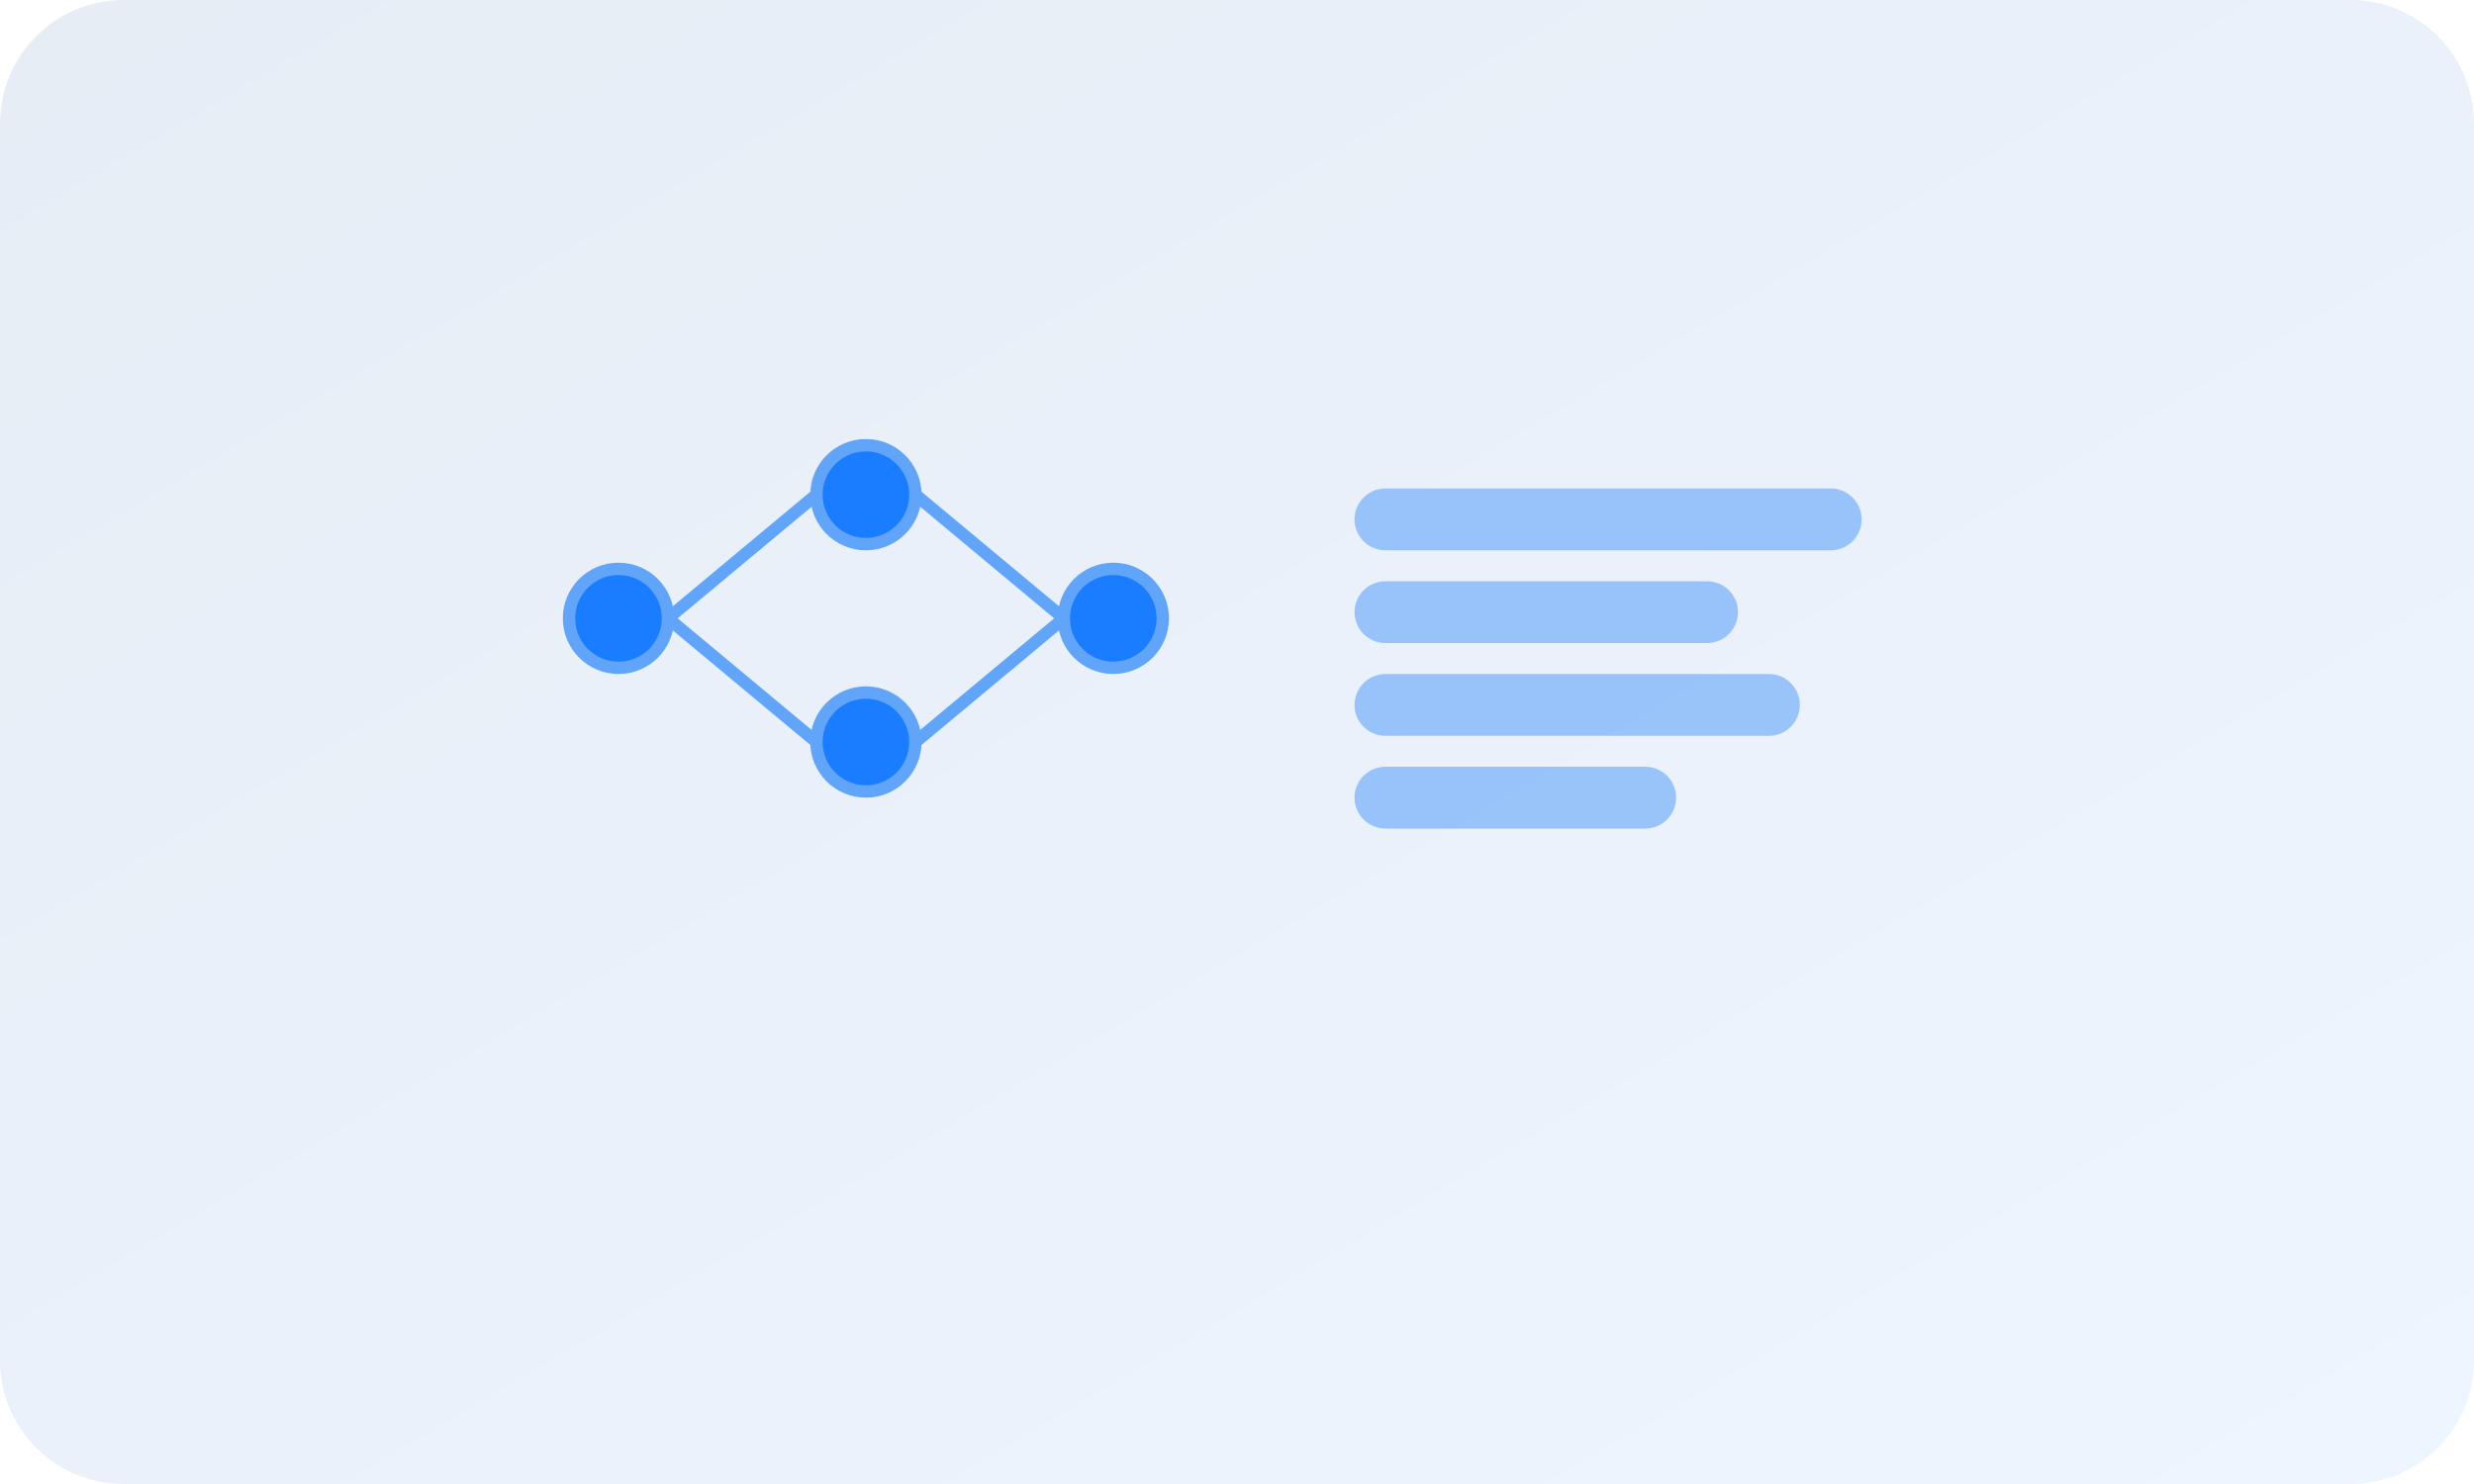
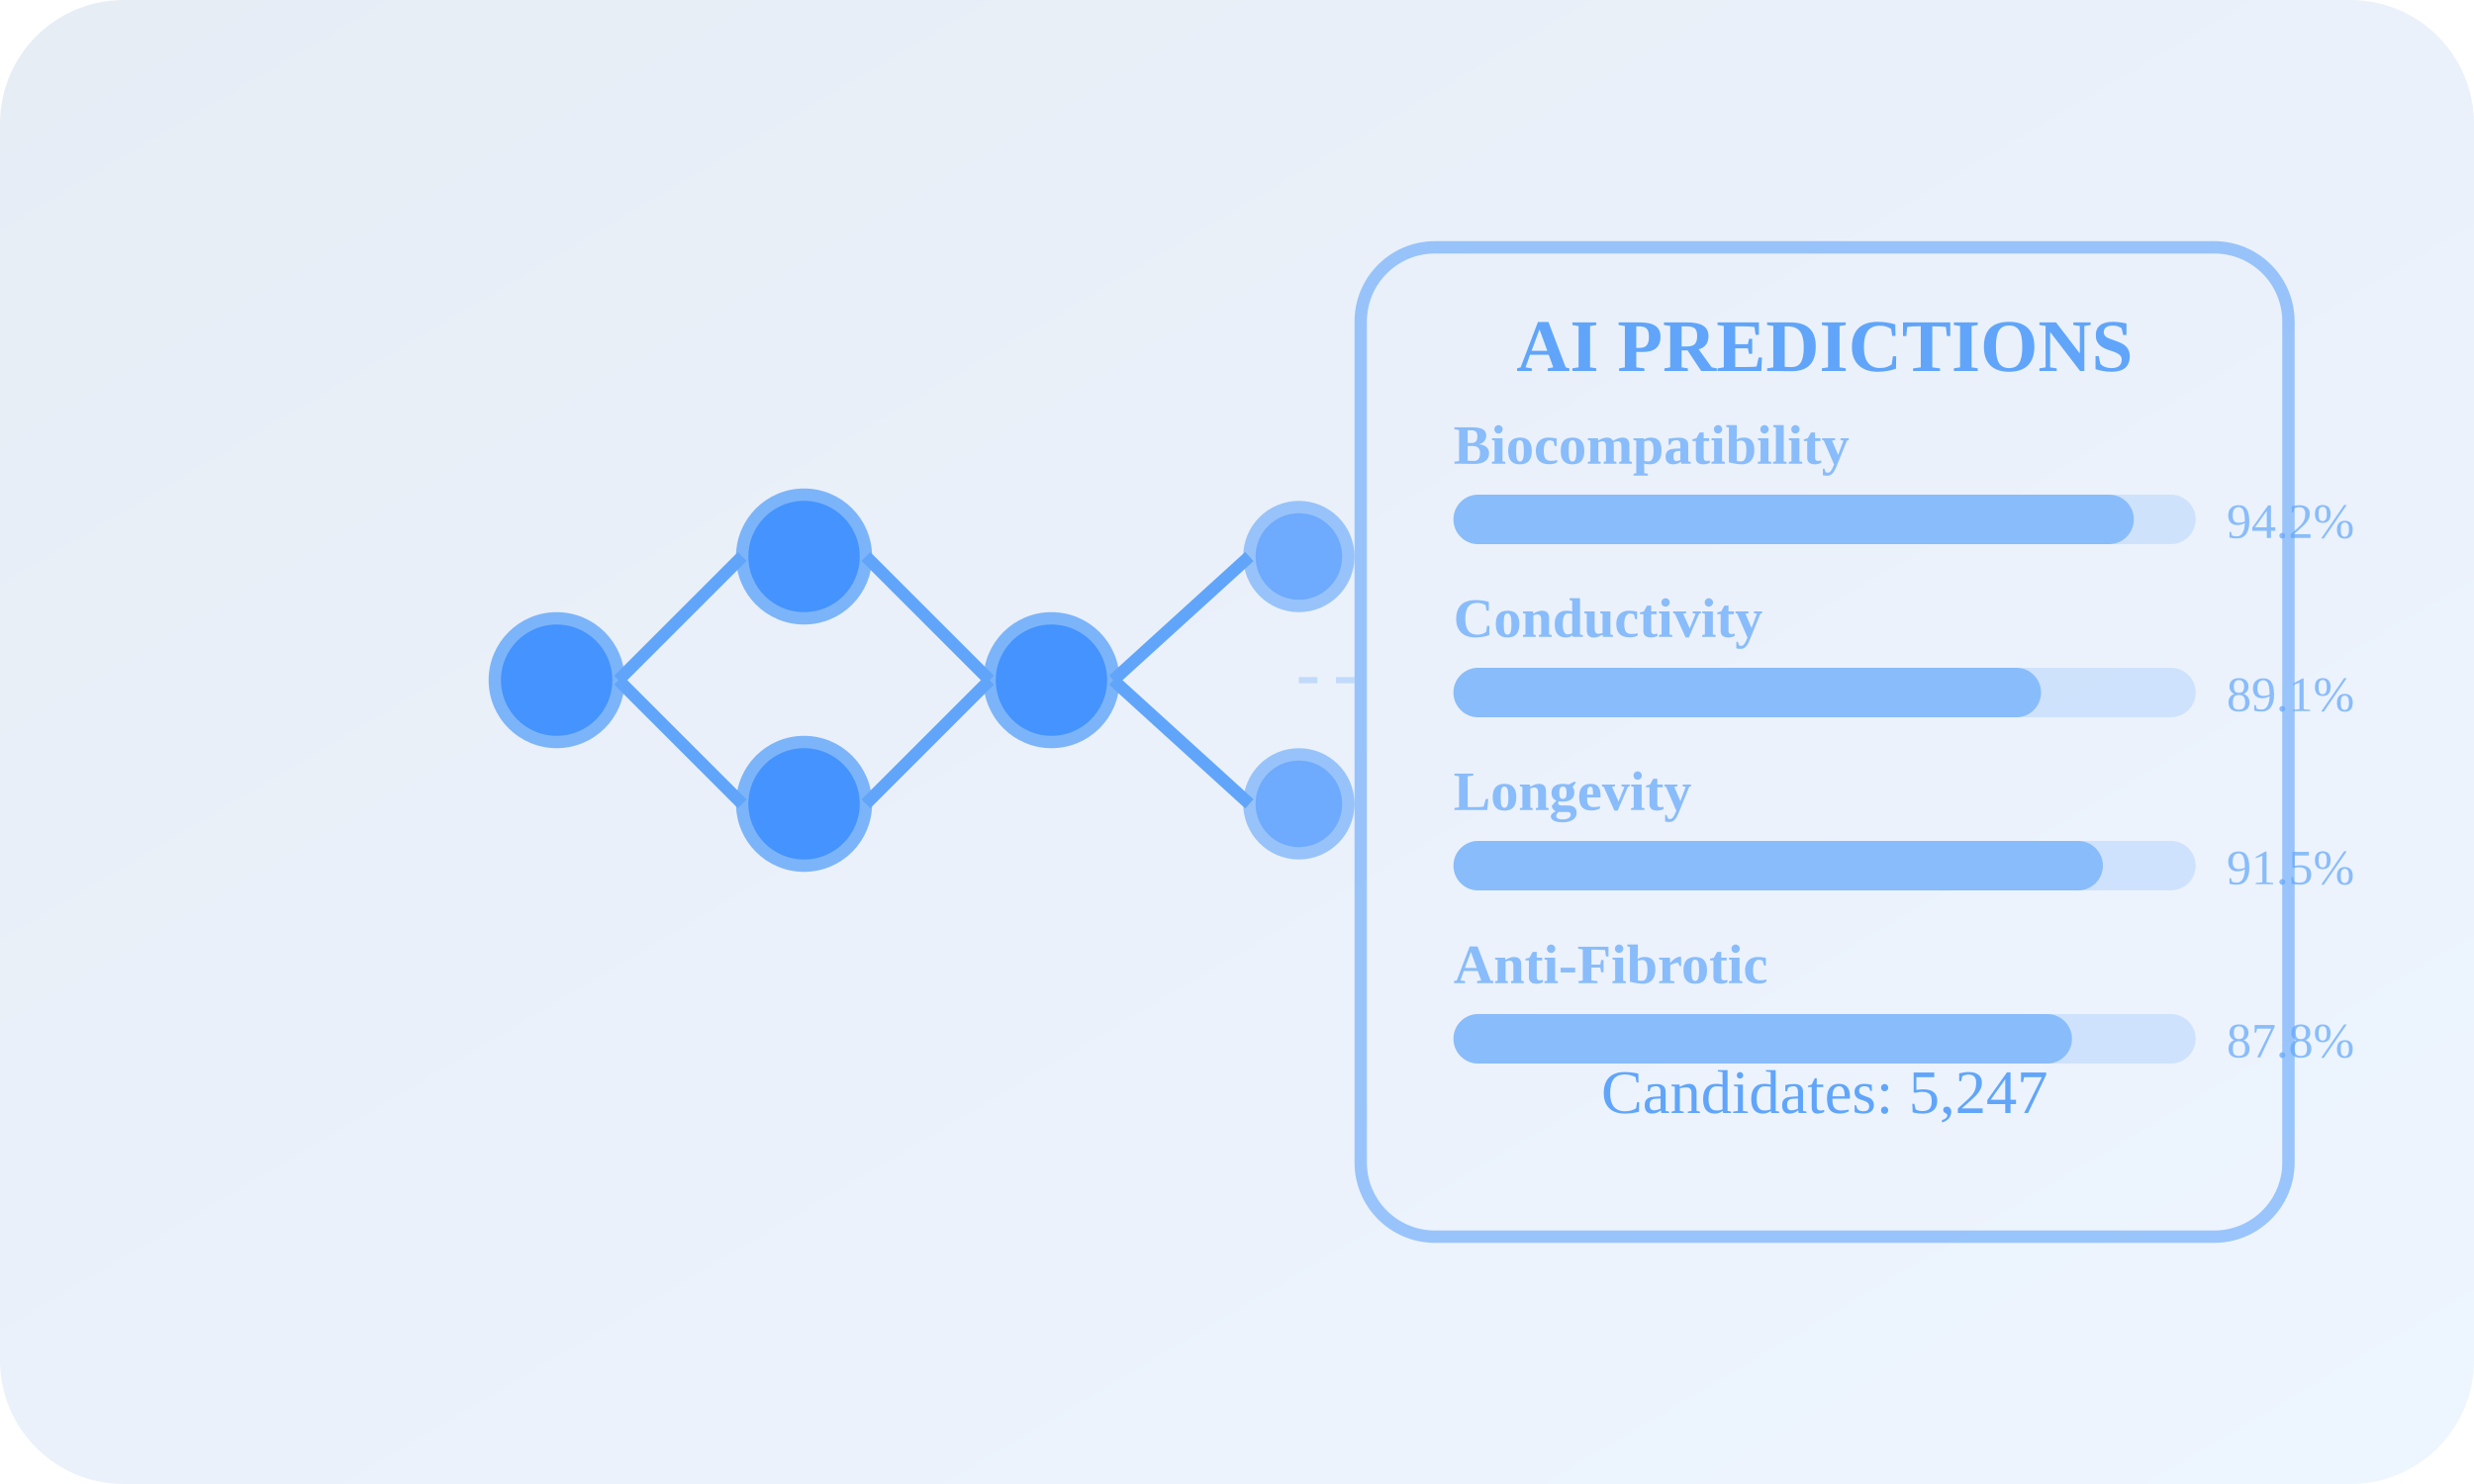
<svg xmlns="http://www.w3.org/2000/svg" viewBox="0 0 400 240">
  <defs>
-     <linearGradient id="nanoGrad" x1="0" y1="0" x2="1" y2="1">
+     <linearGradient id="nanoLongevityGrad" x1="0" y1="0" x2="1" y2="1">
      <stop offset="0" stop-color="#0A4699" />
      <stop offset="1" stop-color="#4D99FF" />
    </linearGradient>
  </defs>
-   <rect width="400" height="240" rx="20" fill="url(#nanoGrad)" opacity="0.1" />
-   <g transform="translate(60,60)" stroke="#60a5fa" stroke-width="2" fill="none">
-     <circle cx="40" cy="40" r="8" fill="#1a7cff" />
-     <circle cx="80" cy="20" r="8" fill="#1a7cff" />
-     <circle cx="80" cy="60" r="8" fill="#1a7cff" />
-     <circle cx="120" cy="40" r="8" fill="#1a7cff" />
-     <line x1="48" y1="40" x2="72" y2="20" />
-     <line x1="48" y1="40" x2="72" y2="60" />
-     <line x1="88" y1="20" x2="112" y2="40" />
-     <line x1="88" y1="60" x2="112" y2="40" />
-     <g transform="translate(160,0)" fill="#60a5fa" opacity="0.6">
-       <rect x="0" y="20" width="80" height="8" rx="4" />
-       <rect x="0" y="35" width="60" height="8" rx="4" />
-       <rect x="0" y="50" width="70" height="8" rx="4" />
-       <rect x="0" y="65" width="50" height="8" rx="4" />
+   <rect width="400" height="240" rx="20" fill="url(#nanoLongevityGrad)" opacity="0.1" />
+   <g transform="translate(40,60)" stroke="#60a5fa" stroke-width="2" fill="none">
+     <circle cx="50" cy="50" r="10" fill="#1a7cff" opacity="0.8" />
+     <circle cx="90" cy="30" r="10" fill="#1a7cff" opacity="0.8" />
+     <circle cx="90" cy="70" r="10" fill="#1a7cff" opacity="0.8" />
+     <circle cx="130" cy="50" r="10" fill="#1a7cff" opacity="0.8" />
+     <line x1="60" y1="50" x2="80" y2="30" />
+     <line x1="60" y1="50" x2="80" y2="70" />
+     <line x1="100" y1="30" x2="120" y2="50" />
+     <line x1="100" y1="70" x2="120" y2="50" />
+     <circle cx="170" cy="30" r="8" fill="#1a7cff" opacity="0.6" />
+     <circle cx="170" cy="70" r="8" fill="#1a7cff" opacity="0.6" />
+     <line x1="140" y1="50" x2="162" y2="30" />
+     <line x1="140" y1="50" x2="162" y2="70" />
+   </g>
+   <g transform="translate(220,40)">
+     <rect x="0" y="0" width="150" height="160" rx="12" stroke="#60a5fa" stroke-width="2" fill="none" opacity="0.6" />
+     <text x="75" y="20" text-anchor="middle" fill="#60a5fa" font-size="12" font-weight="bold">AI PREDICTIONS</text>
+     <g transform="translate(15,35)" fill="#60a5fa" opacity="0.7">
+       <text x="0" y="0" font-size="9" font-weight="bold">Biocompatibility</text>
+       <rect x="0" y="5" width="120" height="8" rx="4" opacity="0.3" />
+       <rect x="0" y="5" width="110" height="8" rx="4" />
+       <text x="125" y="12" font-size="8">94.2%</text>
+       <text x="0" y="28" font-size="9" font-weight="bold">Conductivity</text>
+       <rect x="0" y="33" width="120" height="8" rx="4" opacity="0.3" />
+       <rect x="0" y="33" width="95" height="8" rx="4" />
+       <text x="125" y="40" font-size="8">89.1%</text>
+       <text x="0" y="56" font-size="9" font-weight="bold">Longevity</text>
+       <rect x="0" y="61" width="120" height="8" rx="4" opacity="0.3" />
+       <rect x="0" y="61" width="105" height="8" rx="4" />
+       <text x="125" y="68" font-size="8">91.5%</text>
+       <text x="0" y="84" font-size="9" font-weight="bold">Anti-Fibrotic</text>
+       <rect x="0" y="89" width="120" height="8" rx="4" opacity="0.3" />
+       <rect x="0" y="89" width="100" height="8" rx="4" />
+       <text x="125" y="96" font-size="8">87.8%</text>
+     </g>
+     <g transform="translate(0,140)">
+       <text x="75" y="0" text-anchor="middle" fill="#60a5fa" font-size="10">Candidates: 5,247</text>
    </g>
  </g>
+   <g stroke="#60a5fa" stroke-width="1" fill="none" opacity="0.3" stroke-dasharray="3,3">
+     <path d="M210,110 L220,110" />
+   </g>
</svg>
